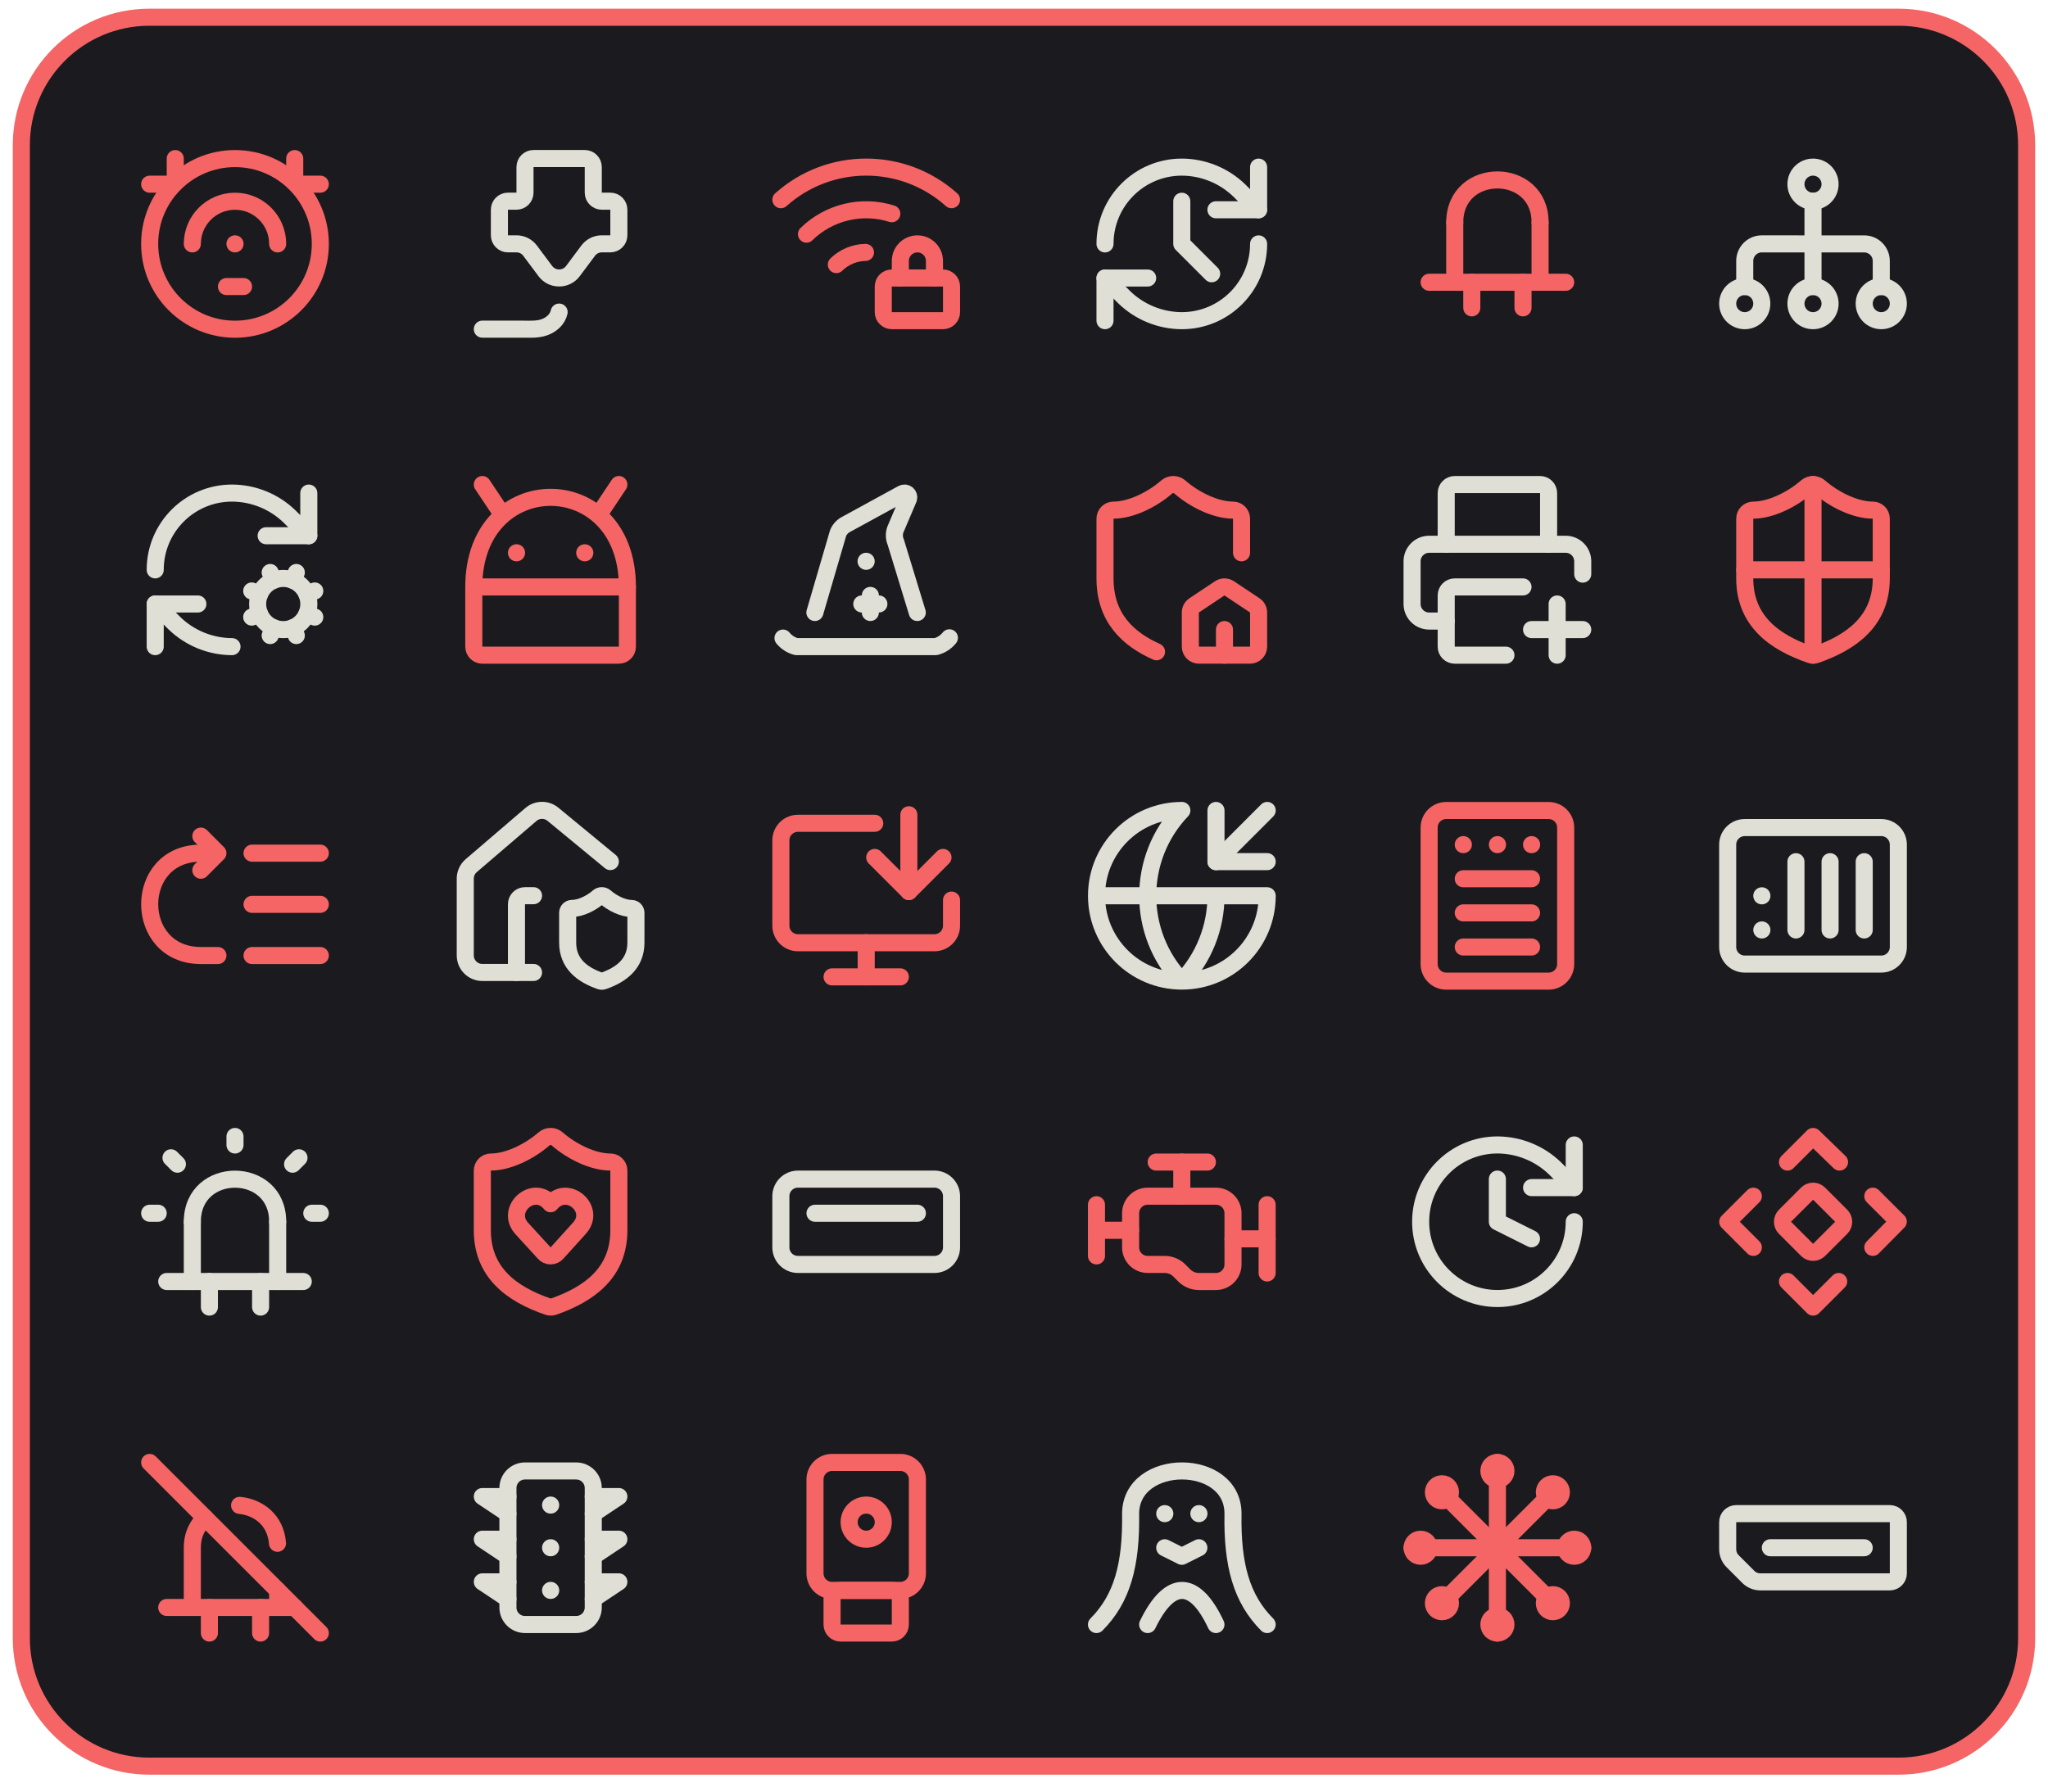
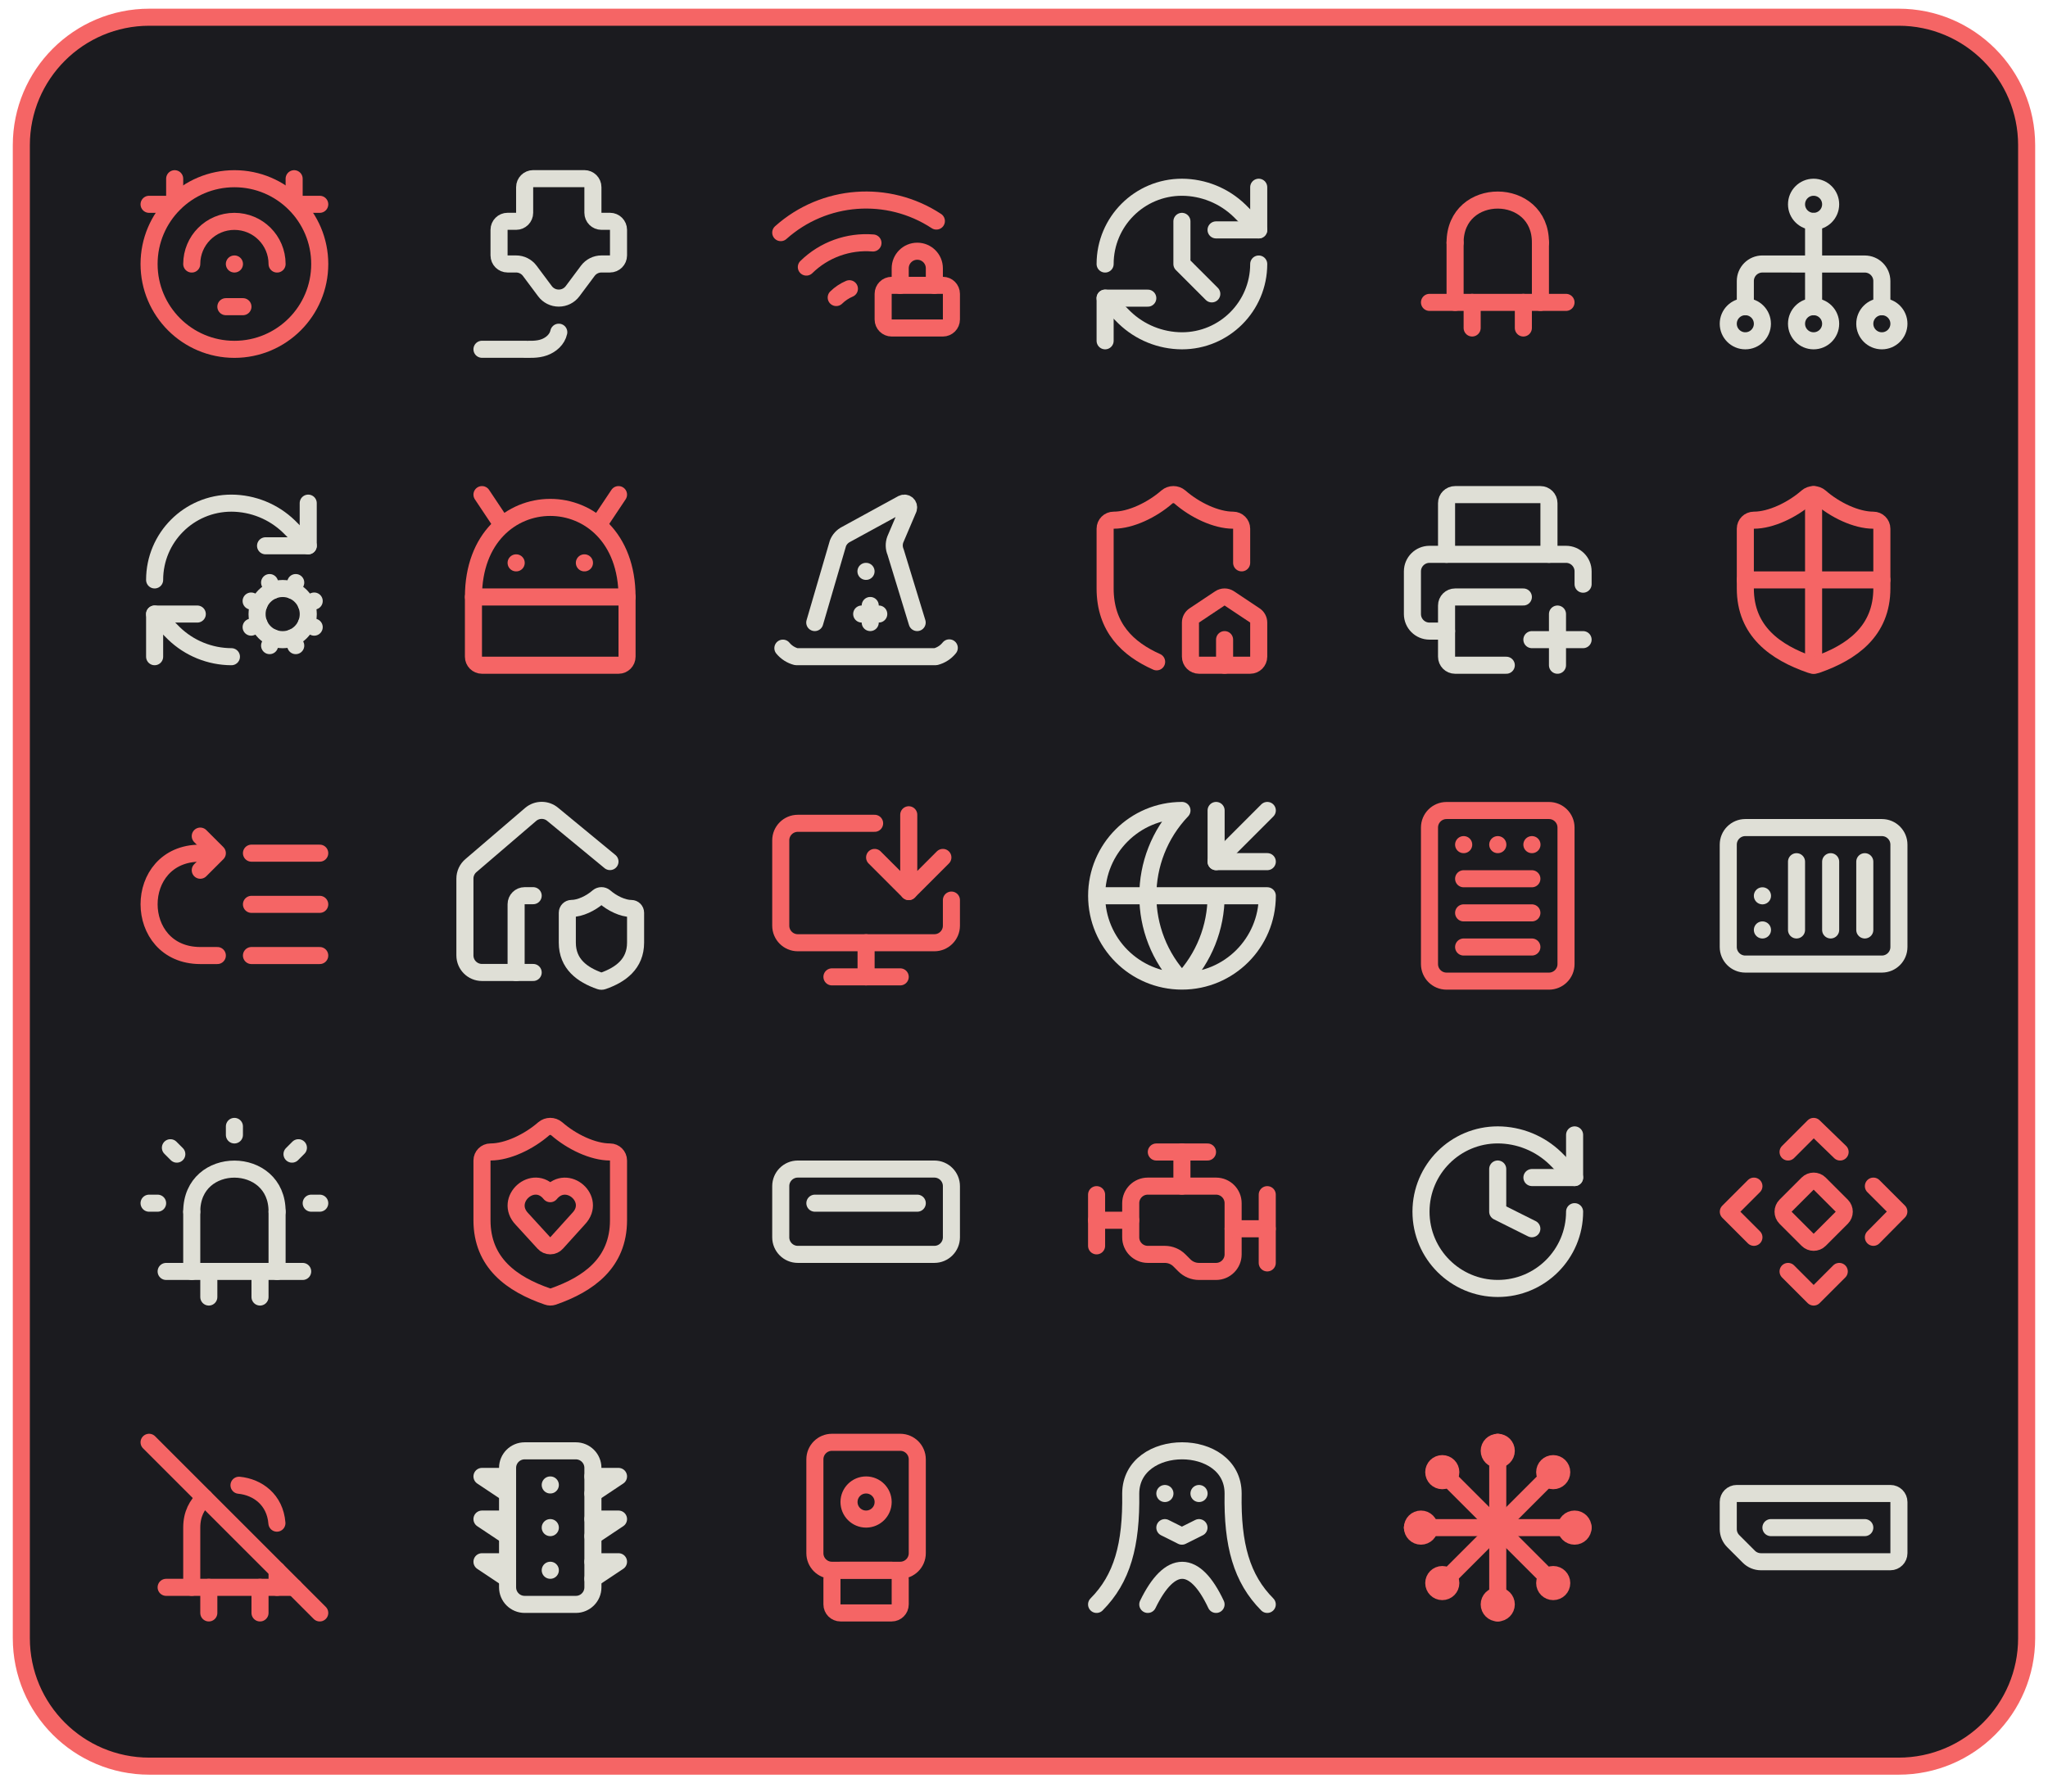
<svg xmlns="http://www.w3.org/2000/svg" width="240" height="210" viewBox="0 0 63.5 55.563" version="1.1" id="svg1" xml:space="preserve">
  <defs id="defs1" />
  <rect style="display:inline;fill:#1b1b1f;fill-opacity:1;stroke:#f56565;stroke-width:0.529;stroke-dasharray:none;stroke-opacity:1" id="rect3" width="62.177" height="54.24" x="0.661" y="0.534" rx="3.969" ry="3.969" />
-   <g id="g32" transform="translate(0.01641956,0.739576)">
-     <g style="fill:none;stroke:#dfdfd6;stroke-width:2;stroke-linecap:round;stroke-linejoin:round;stroke-opacity:1" id="g4" transform="matrix(0.2645833,0,0,0.2645833,53.02269,44.08575)">
+   <g id="g32" transform="translate(-0.00164194,1.363705)">
+     <g style="fill:none;stroke:#dfdfd6;stroke-width:2;stroke-linecap:round;stroke-linejoin:round;stroke-opacity:1" id="g4" transform="matrix(0.2645833,0,0,0.2645833,53.05881,42.83749)">
      <path d="M 18,12 H 7" id="path1-36" style="stroke:#dfdfd6;stroke-opacity:1" />
      <path d="m 21,16 a 1,1 0 0 0 1,-1 V 9 A 1,1 0 0 0 21,8 H 3 A 1,1 0 0 0 2,9 v 3.172 a 2,2 0 0 0 0.586,1.414 l 1.828,1.828 A 2,2 0 0 0 5.828,16 Z" id="path2-75" style="stroke:#dfdfd6;stroke-opacity:1" />
    </g>
-     <g style="fill:none;stroke:#f56565;stroke-width:2;stroke-linecap:round;stroke-linejoin:round;stroke-opacity:1" id="g28" transform="matrix(0.2645833,0,0,0.2645833,43.23704,44.08575)">
+     <g style="fill:none;stroke:#f56565;stroke-width:2;stroke-linecap:round;stroke-linejoin:round;stroke-opacity:1" id="g28" transform="matrix(0.2645833,0,0,0.2645833,43.26594,42.83749)">
      <path d="M 12,22 V 2" id="path1-8" style="stroke:#f56565;stroke-opacity:1" />
      <path d="M 2,12 H 22" id="path2-29" style="stroke:#f56565;stroke-opacity:1" />
      <path d="M 5,19 19,5" id="path3-96" style="stroke:#f56565;stroke-opacity:1" />
      <path d="M 5,5 19,19" id="path4-02" style="stroke:#f56565;stroke-opacity:1" />
      <circle cx="12" cy="21" r="1" fill="currentColor" id="circle4-7" style="stroke:#f56565;stroke-opacity:1" />
      <circle cx="12" cy="3" r="1" fill="currentColor" id="circle5-6" style="stroke:#f56565;stroke-opacity:1" />
      <circle cx="18.5" cy="18.5" r="1" fill="currentColor" id="circle6-1" style="stroke:#f56565;stroke-opacity:1" />
      <circle cx="18.5" cy="5.5" r="1" fill="currentColor" id="circle7-3" style="stroke:#f56565;stroke-opacity:1" />
      <circle cx="21" cy="12" r="1" fill="currentColor" id="circle8-2" style="stroke:#f56565;stroke-opacity:1" />
      <circle cx="3" cy="12" r="1" fill="currentColor" id="circle9" style="stroke:#f56565;stroke-opacity:1" />
      <circle cx="5.5" cy="18.5" r="1" fill="currentColor" id="circle10" style="stroke:#f56565;stroke-opacity:1" />
      <circle cx="5.5" cy="5.5" r="1" fill="currentColor" id="circle11" style="stroke:#f56565;stroke-opacity:1" />
    </g>
-     <g style="fill:none;stroke:#dfdfd6;stroke-width:2;stroke-linecap:round;stroke-linejoin:round;stroke-opacity:1" id="g24" transform="matrix(0.2645833,0,0,0.2645833,33.4514,44.08633)">
+     <g style="fill:none;stroke:#dfdfd6;stroke-width:2;stroke-linecap:round;stroke-linejoin:round;stroke-opacity:1" id="g24" transform="matrix(0.2645833,0,0,0.2645833,33.47308,42.83807)">
      <path d="m 10,12 2,1 2,-1" id="path1-39" style="stroke:#dfdfd6;stroke-opacity:1" />
      <path d="m 10,8 h 0.01" id="path2-08" style="stroke:#dfdfd6;stroke-opacity:1" />
      <path d="m 14,8 h 0.01" id="path3-85" style="stroke:#dfdfd6;stroke-opacity:1" />
      <path d="M 2,21 C 5,17.98 6.092,14.04 6,8 6.041,1.33 18.007,1.325 18,8 c -0.106,6.038 1.004,9.982 4,13" id="path4-0" style="stroke:#dfdfd6;stroke-opacity:1" />
      <path d="m 8,21 c 2.599,-5.345 5.508,-5.313 8,0" id="path5-96" style="stroke:#dfdfd6;stroke-opacity:1" />
    </g>
-     <g style="fill:none;stroke:#f56565;stroke-width:2;stroke-linecap:round;stroke-linejoin:round;stroke-opacity:1" id="g10" transform="matrix(0.2645833,0,0,0.2645833,23.66576,44.08575)">
+     <g style="fill:none;stroke:#f56565;stroke-width:2;stroke-linecap:round;stroke-linejoin:round;stroke-opacity:1" id="g10" transform="matrix(0.2645833,0,0,0.2645833,23.68021,42.83749)">
      <circle cx="12" cy="9" r="2" id="circle1" style="stroke:#f56565;stroke-opacity:1" />
      <rect x="6" y="2" width="12" height="15" rx="2" id="rect1-3" style="stroke:#f56565;stroke-opacity:1" />
      <rect x="8" y="17" width="8" height="5" rx="1" id="rect2" style="stroke:#f56565;stroke-opacity:1" />
    </g>
-     <g style="fill:none;stroke:#dfdfd6;stroke-width:2;stroke-linecap:round;stroke-linejoin:round;stroke-opacity:1" id="g34" transform="matrix(0.2645833,0,0,0.2645833,13.88012,44.08575)">
+     <g style="fill:none;stroke:#dfdfd6;stroke-width:2;stroke-linecap:round;stroke-linejoin:round;stroke-opacity:1" id="g34" transform="matrix(0.2645833,0,0,0.2645833,13.88734,42.83749)">
      <path d="m 12,12 h 0.01" id="path1-75" style="stroke:#dfdfd6;stroke-opacity:1" />
      <path d="m 12,17 h 0.01" id="path2-92" style="stroke:#dfdfd6;stroke-opacity:1" />
      <path d="m 12,7 h 0.01" id="path3-289" style="stroke:#dfdfd6;stroke-opacity:1" />
      <path d="m 17,11 h 3 l -3,2" id="path4-73" style="stroke:#dfdfd6;stroke-opacity:1" />
      <path d="m 17,16 h 3 l -3,2" id="path5-6" style="stroke:#dfdfd6;stroke-opacity:1" />
      <path d="m 17,6 h 3 l -3,2" id="path6-1" style="stroke:#dfdfd6;stroke-opacity:1" />
      <path d="M 7,11 H 4 l 3,2" id="path7-29" style="stroke:#dfdfd6;stroke-opacity:1" />
      <path d="M 7,16 H 4 l 3,2" id="path8-3" style="stroke:#dfdfd6;stroke-opacity:1" />
      <path d="M 7,6 H 4 l 3,2" id="path9-1" style="stroke:#dfdfd6;stroke-opacity:1" />
      <rect x="7" y="3" width="10" height="18" rx="2" id="rect9" style="stroke:#dfdfd6;stroke-opacity:1" />
    </g>
-     <g style="fill:none;stroke:#f56565;stroke-width:2;stroke-linecap:round;stroke-linejoin:round;stroke-opacity:1" id="g31" transform="matrix(0.2645833,0,0,0.2645833,4.094474,44.08575)">
+     <g style="fill:none;stroke:#f56565;stroke-width:2;stroke-linecap:round;stroke-linejoin:round;stroke-opacity:1" id="g31" transform="matrix(0.2645833,0,0,0.2645833,4.094474,42.83749)">
      <path d="m 15,19 v 3" id="path1-367" style="stroke:#f56565;stroke-opacity:1" />
      <path d="M 16.981,11.477 C 16.766,8.732 14.721,7.245 12.539,7.033" id="path2-53" style="stroke:#f56565;stroke-opacity:1" />
      <path d="M 17,19 V 17" id="path3-56" style="stroke:#f56565;stroke-opacity:1" />
      <path d="M 2,2 22,22" id="path4-2" style="stroke:#f56565;stroke-opacity:1" />
      <path d="M 4,19 H 19" id="path5-91" style="stroke:#f56565;stroke-opacity:1" />
      <path d="M 8.5,8.5 C 7.625,9.33 7,10.397 7,12 v 7" id="path6-2" style="stroke:#f56565;stroke-opacity:1" />
      <path d="m 9,19 v 3" id="path7-7" style="stroke:#f56565;stroke-opacity:1" />
    </g>
-     <g style="fill:none;stroke:#f56565;stroke-width:2;stroke-linecap:round;stroke-linejoin:round;stroke-opacity:1" id="g1" transform="matrix(0.2645833,0,0,0.2645833,53.02494,33.97669)">
+     <g style="fill:none;stroke:#f56565;stroke-width:2;stroke-linecap:round;stroke-linejoin:round;stroke-opacity:1" id="g1" transform="matrix(0.2645833,0,0,0.2645833,53.06106,33.0405)">
      <path d="M 15.1,5 12,2 9,5" id="path1" style="stroke:#f56565;stroke-opacity:1" />
      <path d="M 19,15 21.983,11.98 19,9" id="path2" style="stroke:#f56565;stroke-opacity:1" />
      <path d="m 5,9 -3,3 3,3" id="path3" style="stroke:#f56565;stroke-opacity:1" />
      <path d="m 8.707,11.293 a 1,1 90 0 0 0,1.414 l 2.586,2.586 a 1,1 0 0 0 1.414,0 l 2.586,-2.586 a 1,1 90 0 0 0,-1.414 L 12.707,8.707 a 1,1 0 0 0 -1.414,0 z" id="path4" style="stroke:#f56565;stroke-opacity:1" />
      <path d="m 9,19 3,3 3,-3" id="path5" style="stroke:#f56565;stroke-opacity:1" />
    </g>
-     <g style="fill:none;stroke:#dfdfd6;stroke-width:2;stroke-linecap:round;stroke-linejoin:round;stroke-opacity:1" id="g25" transform="matrix(0.2645833,0,0,0.2645833,43.23578,33.97531)">
+     <g style="fill:none;stroke:#dfdfd6;stroke-width:2;stroke-linecap:round;stroke-linejoin:round;stroke-opacity:1" id="g25" transform="matrix(0.2645833,0,0,0.2645833,43.26468,33.03912)">
      <path d="m 12,7 v 5 l 4,2" id="path1-38" style="stroke:#dfdfd6;stroke-opacity:1" />
      <path d="m 21.01,12 a 9,9 0 1 1 -9,-9 9.75,9.75 0 0 1 6.74,2.74 L 21.01,8" id="path2-56" style="stroke:#dfdfd6;stroke-opacity:1" />
      <path d="m 21.01,3 v 5 h -5" id="path3-11" style="stroke:#dfdfd6;stroke-opacity:1" />
    </g>
-     <g style="fill:none;stroke:#f56565;stroke-width:2;stroke-linecap:round;stroke-linejoin:round;stroke-opacity:1" id="g5" transform="matrix(0.2645833,0,0,0.2645833,33.4514,33.97669)">
+     <g style="fill:none;stroke:#f56565;stroke-width:2;stroke-linecap:round;stroke-linejoin:round;stroke-opacity:1" id="g5" transform="matrix(0.2645833,0,0,0.2645833,33.47308,33.04049)">
      <path d="M 16,8 H 8 a 2,2 135 0 0 -2,2 v 4 a 2,2 45 0 0 2,2 h 2 a 2.414,2.414 22.5 0 1 1.707,0.707 l 0.586,0.586 a 2.414,2.414 22.5 0 0 1.707,0.707 h 2 a 2,2 135 0 0 2,-2 v -6 a 2,2 45 0 0 -2,-2 z" stroke-linejoin="round" stroke-width="2" id="path1-0" transform="translate(0,1)" style="stroke:#f56565;stroke-opacity:1" />
      <path d="M 6,13 H 2" stroke-linejoin="round" stroke-width="2" id="path2-626" style="stroke:#f56565;stroke-opacity:1" />
      <path d="m 2,10 v 6" stroke-linejoin="round" stroke-width="2" id="path3-1" style="stroke:#f56565;stroke-opacity:1" />
      <path d="m 18,14 h 4" stroke-linejoin="round" stroke-width="2" id="path4-8" style="stroke:#f56565;stroke-opacity:1" />
      <path d="m 22,10 v 8" stroke-linejoin="round" stroke-width="2" id="path5-7" style="stroke:#f56565;stroke-opacity:1" />
      <path d="M 12,9 V 5" stroke-linejoin="round" stroke-width="2" id="path6-9" style="stroke:#f56565;stroke-opacity:1" />
      <path d="m 9,5 h 6" stroke-linejoin="round" stroke-width="2" id="path7" style="stroke:#f56565;stroke-opacity:1" />
    </g>
-     <g style="fill:none;stroke:#dfdfd6;stroke-width:2;stroke-linecap:round;stroke-linejoin:round;stroke-opacity:1" id="g7" transform="matrix(0.2645833,0,0,0.2645833,23.66576,33.97669)">
+     <g style="fill:none;stroke:#dfdfd6;stroke-width:2;stroke-linecap:round;stroke-linejoin:round;stroke-opacity:1" id="g7" transform="matrix(0.2645833,0,0,0.2645833,23.68021,33.0405)">
      <path d="M 18,11 H 6" id="path1-29" style="stroke:#dfdfd6;stroke-opacity:1" />
      <rect x="2" y="7" width="20" height="10" rx="2" id="rect1" style="stroke:#dfdfd6;stroke-opacity:1" />
    </g>
-     <g style="fill:none;stroke:#f56565;stroke-width:2;stroke-linecap:round;stroke-linejoin:round;stroke-opacity:1" id="g19" transform="matrix(0.2645833,0,0,0.2645833,13.88012,33.97592)">
+     <g style="fill:none;stroke:#f56565;stroke-width:2;stroke-linecap:round;stroke-linejoin:round;stroke-opacity:1" id="g19" transform="matrix(0.2645833,0,0,0.2645833,13.88734,33.03972)">
      <path d="m 20,13 c 0,5 -3.5,7.5 -7.66,8.95 A 1,1 0 0 1 11.67,21.94 C 7.5,20.5 4,18 4,13 V 6 A 1,1 0 0 1 5,5 C 7,5 9.5,3.8 11.24,2.28 a 1.17,1.17 0 0 1 1.52,0 C 14.51,3.81 17,5 19,5 a 1,1 0 0 1 1,1 z" id="path1-22" style="stroke:#f56565;stroke-opacity:1" />
      <path d="M 8.683,12.853 C 6.512,10.589 10.039,7.442 12,9.89 c 1.965,-2.416 5.477,0.65 3.336,2.912 l -2.582,2.856 a 1,1 0 0 1 -1.507,0 z" id="path2-61" style="stroke:#f56565;stroke-opacity:1" />
    </g>
-     <g style="fill:none;stroke:#dfdfd6;stroke-width:2;stroke-linecap:round;stroke-linejoin:round;stroke-opacity:1" id="g12" transform="matrix(0.2645833,0,0,0.2645833,4.094474,33.97669)">
+     <g style="fill:none;stroke:#dfdfd6;stroke-width:2;stroke-linecap:round;stroke-linejoin:round;stroke-opacity:1" id="g12" transform="matrix(0.2645833,0,0,0.2645833,4.094474,33.0405)">
      <path d="M 4,19 H 20" id="path1-50" style="stroke:#dfdfd6;stroke-opacity:1" />
      <path d="m 9,19 v 3" id="path2-36" style="stroke:#dfdfd6;stroke-opacity:1" />
      <path d="m 15,19 v 3" id="path3-10" style="stroke:#dfdfd6;stroke-opacity:1" />
      <path d="M 7,19 V 12" id="path4-6" style="stroke:#dfdfd6;stroke-opacity:1" />
      <path d="M 17,19 V 12" id="path5-32" style="stroke:#dfdfd6;stroke-opacity:1" />
      <path d="M 7,12 C 7.002,5.305 17.039,5.379 17,12" id="path6-0" style="stroke:#dfdfd6;stroke-opacity:1" />
      <path d="M 12,3 V 2" id="path7-6" style="stroke:#dfdfd6;stroke-opacity:1" />
      <path d="M 18.75,5.25 19.5,4.5" id="path8" style="stroke:#dfdfd6;stroke-opacity:1" />
      <path d="M 5.25,5.25 4.5,4.5" id="path9" style="stroke:#dfdfd6;stroke-opacity:1" />
      <path d="m 21,11 h 1" id="path10" style="stroke:#dfdfd6;stroke-opacity:1" />
      <path d="M 3,11 H 2" id="path11" style="stroke:#dfdfd6;stroke-opacity:1" />
    </g>
-     <g style="fill:none;stroke:#dfdfd6;stroke-width:2;stroke-linecap:round;stroke-linejoin:round;stroke-opacity:1" id="g8" transform="matrix(0.2645833,0,0,0.2645833,53.02275,23.86773)">
+     <g style="fill:none;stroke:#dfdfd6;stroke-width:2;stroke-linecap:round;stroke-linejoin:round;stroke-opacity:1" id="g8" transform="matrix(0.2645833,0,0,0.2645833,53.05881,23.2435)">
      <path d="M 10,16 V 8" id="path1-3675" style="stroke:#dfdfd6;stroke-opacity:1" />
      <path d="M 14,16 V 8" id="path2-35" style="stroke:#dfdfd6;stroke-opacity:1" />
      <path d="M 18,16 V 8" id="path3-62" style="stroke:#dfdfd6;stroke-opacity:1" />
      <path d="M 6,12 H 6.01" id="path4-9" style="stroke:#dfdfd6;stroke-opacity:1" />
      <path d="M 6,16 H 6.01" id="path5-1" style="stroke:#dfdfd6;stroke-opacity:1" />
      <rect x="2" y="4" width="20" height="16" rx="2" id="rect5" style="stroke:#dfdfd6;stroke-opacity:1" />
    </g>
-     <g style="fill:none;stroke:#f56565;stroke-width:2;stroke-linecap:round;stroke-linejoin:round;stroke-opacity:1" id="g18" transform="matrix(0.2645833,0,0,0.2645833,43.23704,23.86763)">
+     <g style="fill:none;stroke:#f56565;stroke-width:2;stroke-linecap:round;stroke-linejoin:round;stroke-opacity:1" id="g18" transform="matrix(0.2645833,0,0,0.2645833,43.26594,23.2435)">
      <path d="m 12,6 h 0.01" id="path1-95" style="stroke:#f56565;stroke-opacity:1" />
      <path d="m 16,6 h 0.01" id="path2-04" style="stroke:#f56565;stroke-opacity:1" />
      <path d="m 8,10 h 8" id="path3-8" style="stroke:#f56565;stroke-opacity:1" />
      <path d="m 8,14 h 8" id="path4-71" style="stroke:#f56565;stroke-opacity:1" />
      <path d="m 8,18 h 8" id="path5-72" style="stroke:#f56565;stroke-opacity:1" />
      <path d="M 8,6 H 8.01" id="path6-7" style="stroke:#f56565;stroke-opacity:1" />
      <rect x="4" y="2" width="16" height="20" rx="2" id="rect6" style="stroke:#f56565;stroke-opacity:1" />
    </g>
-     <g style="fill:none;stroke:#dfdfd6;stroke-width:2;stroke-linecap:round;stroke-linejoin:round;stroke-opacity:1" id="g6" transform="matrix(0.2645833,0,0,0.2645833,33.45304,23.86598)">
+     <g style="fill:none;stroke:#dfdfd6;stroke-width:2;stroke-linecap:round;stroke-linejoin:round;stroke-opacity:1" id="g6" transform="matrix(0.2645833,0,0,0.2645833,33.47472,23.24186)">
      <path d="M 16,8 22,2" id="path1-2" style="stroke:#dfdfd6;stroke-opacity:1" />
      <path d="M 2,12 H 22 A 10,10 0 1 1 12,2 14.5,14.5 0 0 0 12,22 14.5,14.5 0 0 0 16,12" id="path2-0" style="stroke:#dfdfd6;stroke-opacity:1" />
      <path d="M 22,8 H 16 V 2" id="path3-2" style="stroke:#dfdfd6;stroke-opacity:1" />
    </g>
-     <g style="fill:none;stroke:#f56565;stroke-width:2;stroke-linecap:round;stroke-linejoin:round;stroke-opacity:1" id="g9" transform="matrix(0.2645833,0,0,0.2645833,23.66576,23.99992)">
+     <g style="fill:none;stroke:#f56565;stroke-width:2;stroke-linecap:round;stroke-linejoin:round;stroke-opacity:1" id="g9" transform="matrix(0.2645833,0,0,0.2645833,23.68021,23.37579)">
      <path d="m 12,17 v 4" id="path1-7" style="stroke:#f56565;stroke-opacity:1" />
      <path d="M 13,3 H 4 A 2,2 0 0 0 2,5 v 10 a 2,2 0 0 0 2,2 h 16 a 2,2 0 0 0 2,-2 v -3" id="path2-3" style="stroke:#f56565;stroke-opacity:1" />
      <path d="M 17,11 13,7" id="path3-6" style="stroke:#f56565;stroke-opacity:1" />
      <path d="m 17,2 v 9 l 4,-4" id="path4-12" style="stroke:#f56565;stroke-opacity:1" />
      <path d="m 8,21 h 8" id="path5-9" style="stroke:#f56565;stroke-opacity:1" />
    </g>
-     <g style="fill:none;stroke:#dfdfd6;stroke-width:2;stroke-linecap:round;stroke-linejoin:round;stroke-opacity:1" id="g36" transform="matrix(0.2645833,0,0,0.2645833,13.88012,23.8637)">
+     <g style="fill:none;stroke:#dfdfd6;stroke-width:2;stroke-linecap:round;stroke-linejoin:round;stroke-opacity:1" id="g36" transform="matrix(0.2645833,0,0,0.2645833,13.88734,23.23957)">
      <path d="M 10,12 H 9 A 1,1 0 0 0 8,12.997 V 21" id="path1-450" style="stroke:#dfdfd6;stroke-opacity:1" />
      <path d="M 10,21 H 4 A 2,2 0 0 1 2,19 V 10 A 2,2 0 0 1 2.709,8.47 l 7,-6 a 2,2 0 0 1 2.582,0 L 19,8" id="path2-361" style="stroke:#dfdfd6;stroke-opacity:1" />
      <path d="m 22,17.5 c 0,2.499 -1.75,3.775 -3.83,4.5 a 0.5,0.5 0 0 1 -0.335,0 C 15.75,21.28 14,20 14,17.5 V 14 a 0.507,0.507 0 0 1 0.5,-0.507 c 1,0 2.25,-0.6 3.12,-1.36 a 0.6,0.6 0 0 1 0.76,-10e-4 C 19.255,12.897 20.5,13.5 21.5,13.5 A 0.5,0.5 0 0 1 22,14 Z" id="path3-0" style="stroke:#dfdfd6;stroke-opacity:1" />
    </g>
-     <g style="fill:none;stroke:#f56565;stroke-width:2;stroke-linecap:round;stroke-linejoin:round;stroke-opacity:1" id="g15" transform="matrix(0.2645833,0,0,0.2645833,4.094127,24.13221)">
+     <g style="fill:none;stroke:#f56565;stroke-width:2;stroke-linecap:round;stroke-linejoin:round;stroke-opacity:1" id="g15" transform="matrix(0.2645833,0,0,0.2645833,4.094127,23.50808)">
      <path d="M 22,12 H 14" id="path1-45" style="stroke:#f56565;stroke-opacity:1" />
      <path d="M 22,18 H 14" id="path2-25" style="stroke:#f56565;stroke-opacity:1" />
      <path d="M 22,6 H 14" id="path3-47" style="stroke:#f56565;stroke-opacity:1" />
      <path d="M 8,4 10,6 8,8" id="path4-4" style="stroke:#f56565;stroke-opacity:1" />
      <path d="M 8,6 C -0.007,5.993 0.014,17.979 8,18 h 2" id="path5-4" style="stroke:#f56565;stroke-opacity:1" />
    </g>
-     <g style="fill:none;stroke:#f56565;stroke-width:2;stroke-linecap:round;stroke-linejoin:round;stroke-opacity:1" id="g21" transform="matrix(0.2645833,0,0,0.2645833,53.02269,13.75819)">
+     <g style="fill:none;stroke:#f56565;stroke-width:2;stroke-linecap:round;stroke-linejoin:round;stroke-opacity:1" id="g21" transform="matrix(0.2645833,0,0,0.2645833,53.05881,13.44612)">
      <path d="M 12,2 V 22" id="path1-94" style="stroke:#f56565;stroke-opacity:1" />
      <path d="m 20,13 c 0,5 -3.5,7.5 -7.66,8.95 A 1,1 0 0 1 11.67,21.94 C 7.5,20.5 4,18 4,13 V 6 A 1,1 0 0 1 5,5 C 7,5 9.5,3.8 11.24,2.28 a 1.17,1.17 0 0 1 1.52,0 C 14.51,3.81 17,5 19,5 a 1,1 0 0 1 1,1 z" id="path2-90" style="stroke:#f56565;stroke-opacity:1" />
      <path d="M 4,12 H 20" id="path3-91" style="stroke:#f56565;stroke-opacity:1" />
    </g>
-     <g style="fill:none;stroke:#dfdfd6;stroke-width:2;stroke-linecap:round;stroke-linejoin:round;stroke-opacity:1" id="g14" transform="matrix(0.2645833,0,0,0.2645833,43.23704,13.75856)">
+     <g style="fill:none;stroke:#dfdfd6;stroke-width:2;stroke-linecap:round;stroke-linejoin:round;stroke-opacity:1" id="g14" transform="matrix(0.2645833,0,0,0.2645833,43.26594,13.4465)">
      <path d="M 13,22 H 7 A 1,1 0 0 1 6,21 v -6 a 1,1 0 0 1 1,-1 h 8" id="path1-4" style="stroke:#dfdfd6;stroke-opacity:1" />
      <path d="m 16,19 h 6" id="path2-7" style="stroke:#dfdfd6;stroke-opacity:1" />
      <path d="m 19,16 v 6" id="path3-65" style="stroke:#dfdfd6;stroke-opacity:1" />
      <path d="M 6,18 H 4 A 2,2 0 0 1 2,16 V 11 A 2,2 0 0 1 4,9 h 16 a 2,2 0 0 1 2,2 v 1.5" id="path4-69" style="stroke:#dfdfd6;stroke-opacity:1" />
      <path d="M 6,9 V 3 A 1,1 0 0 1 7,2 h 10 a 1,1 0 0 1 1,1 v 6" id="path5-37" style="stroke:#dfdfd6;stroke-opacity:1" />
    </g>
-     <g style="fill:none;stroke:#f56565;stroke-width:2;stroke-linecap:round;stroke-linejoin:round;stroke-opacity:1" id="g33" transform="matrix(0.2645833,0,0,0.2645833,33.46595,13.80262)">
+     <g style="fill:none;stroke:#f56565;stroke-width:2;stroke-linecap:round;stroke-linejoin:round;stroke-opacity:1" id="g33" transform="matrix(0.2645833,0,0,0.2645833,33.48763,13.49055)">
      <path d="m 13.945,21.832 a 1,1 0 0 1 -1,-1 v -4 A 1,1 0 0 1 13.39,16 l 3,-2 a 1,1 0 0 1 1.11,0 l 3,2 a 1,1 0 0 1 0.445,0.832 v 4 a 1,1 0 0 1 -1,1 z" id="path1-79" style="stroke:#f56565;stroke-opacity:1" />
      <path d="m 16.945,21.832 v -3" id="path2-20" style="stroke:#f56565;stroke-opacity:1" />
      <path d="M 8.982,21.435 C 5.615,19.932 2.945,17.434 2.945,12.832 v -7 a 1,1 0 0 1 1,-1 c 2,0 4.5,-1.2 6.24,-2.72 a 1.17,1.17 0 0 1 1.52,0 c 1.75,1.53 4.24,2.72 6.24,2.72 a 1,1 0 0 1 1,1 v 4" id="path3-23" style="stroke:#f56565;stroke-opacity:1" />
    </g>
-     <g style="fill:none;stroke:#dfdfd6;stroke-width:2;stroke-linecap:round;stroke-linejoin:round;stroke-opacity:1" id="g27" transform="matrix(0.2645833,0,0,0.2645833,23.66205,13.75778)">
+     <g style="fill:none;stroke:#dfdfd6;stroke-width:2;stroke-linecap:round;stroke-linejoin:round;stroke-opacity:1" id="g27" transform="matrix(0.2645833,0,0,0.2645833,23.6765,13.44572)">
      <path d="m 11.5,16 h 2" id="path1-04" style="stroke:#dfdfd6;stroke-opacity:1" />
      <path d="m 12,11 h 0.01" id="path2-44" style="stroke:#dfdfd6;stroke-opacity:1" />
      <path d="M 12.5,17 V 15" id="path3-476" style="stroke:#dfdfd6;stroke-opacity:1" />
      <path d="M 18,17 15.475,8.743 A 2,2 0 0 1 15.437,7.27 L 16.97,3.671 A 0.5,0.5 0 0 0 16.28,3.051 L 9.679,6.66 A 2,2 0 0 0 8.718,7.705 L 6,17" id="path4-31" style="stroke:#dfdfd6;stroke-opacity:1" />
      <path d="m 2.264,20 a 3,3 0 0 0 1.564,1 h 16.344 a 3,3 0 0 0 1.592,-1.032" id="path5-75" style="stroke:#dfdfd6;stroke-opacity:1" />
    </g>
-     <g style="fill:none;stroke:#f56565;stroke-width:2;stroke-linecap:round;stroke-linejoin:round;stroke-opacity:1" id="g2" transform="matrix(0.2645833,0,0,0.2645833,13.88012,13.75856)">
+     <g style="fill:none;stroke:#f56565;stroke-width:2;stroke-linecap:round;stroke-linejoin:round;stroke-opacity:1" id="g2" transform="matrix(0.2645833,0,0,0.2645833,13.88734,13.4465)">
      <path d="m 16,10 h 0.01" id="path1-3" style="stroke:#f56565;stroke-opacity:1" />
      <path d="M 18,5 20,2" id="path2-6" style="stroke:#f56565;stroke-opacity:1" />
      <path d="M 21,14 C 21,0 3,0 3,14 Z" id="path3-7" style="stroke:#f56565;stroke-opacity:1" />
      <path d="m 3,14 v 7 a 1,1 45 0 0 1,1 h 16 a 1,1 135 0 0 1,-1 v -7" id="path4-5" style="stroke:#f56565;stroke-opacity:1" />
      <path d="M 6,5 4,2" id="path5-3" style="stroke:#f56565;stroke-opacity:1" />
      <path d="M 8,10 H 8.01" id="path6" style="stroke:#f56565;stroke-opacity:1" />
    </g>
-     <g style="fill:none;stroke:#dfdfd6;stroke-width:2;stroke-linecap:round;stroke-linejoin:round;stroke-opacity:1" id="g23" transform="matrix(0.2645833,0,0,0.2645833,4.001869,13.75856)">
+     <g style="fill:none;stroke:#dfdfd6;stroke-width:2;stroke-linecap:round;stroke-linejoin:round;stroke-opacity:1" id="g23" transform="matrix(0.2645833,0,0,0.2645833,4.001869,13.4465)">
      <path d="M 12,21 A 9.75,9.75 0 0 1 5.26,18.26 L 3,16" id="path1-36753" style="stroke:#dfdfd6;stroke-opacity:1" />
      <path d="M 15.233,14.857 14.31,14.474" id="path2-562" style="stroke:#dfdfd6;stroke-opacity:1" />
      <path d="M 15.233,17.153 14.31,17.536" id="path3-912" style="stroke:#dfdfd6;stroke-opacity:1" />
      <path d="M 16.857,13.233 16.474,12.31" id="path4-70" style="stroke:#dfdfd6;stroke-opacity:1" />
      <path d="m 16.857,18.777 -0.383,0.924" id="path5-93" style="stroke:#dfdfd6;stroke-opacity:1" />
      <path d="M 19.153,13.233 19.536,12.31" id="path6-6" style="stroke:#dfdfd6;stroke-opacity:1" />
      <path d="M 19.535,19.701 19.153,18.777" id="path7-0" style="stroke:#dfdfd6;stroke-opacity:1" />
      <path d="M 20.777,14.857 21.7,14.474" id="path8-62" style="stroke:#dfdfd6;stroke-opacity:1" />
      <path d="M 20.777,17.153 21.7,17.536" id="path9-6" style="stroke:#dfdfd6;stroke-opacity:1" />
      <path d="M 21,3 V 8 H 16" id="path10-1" style="stroke:#dfdfd6;stroke-opacity:1" />
      <path d="m 3,12 a 9,9 0 0 1 9,-9 9.75,9.75 0 0 1 6.74,2.74 L 21,8" id="path11-8" style="stroke:#dfdfd6;stroke-opacity:1" />
      <path d="M 8,16 H 3 v 5" id="path12" style="stroke:#dfdfd6;stroke-opacity:1" />
      <circle cx="18.005" cy="16.005" r="3" id="circle12" style="stroke:#dfdfd6;stroke-opacity:1" />
    </g>
-     <g style="fill:none;stroke:#dfdfd6;stroke-width:2;stroke-linecap:round;stroke-linejoin:round;stroke-opacity:1" id="g22" transform="matrix(0.2645833,0,0,0.2645833,53.02269,3.6495)">
+     <g style="fill:none;stroke:#dfdfd6;stroke-width:2;stroke-linecap:round;stroke-linejoin:round;stroke-opacity:1" id="g22" transform="matrix(0.2645833,0,0,0.2645833,53.05881,3.6495)">
      <path d="M 12,7 V 17" id="path1-77" style="stroke:#dfdfd6;stroke-opacity:1" />
      <path d="M 20,17 V 14 A 2,2 45 0 0 18,12 H 12 A 1034,1034 0 0 1 6,11.996 2,2 0 0 0 4,14 v 3" id="path2-11" style="stroke:#dfdfd6;stroke-opacity:1" />
      <circle cx="12" cy="19" r="2" id="circle2" style="stroke:#dfdfd6;stroke-opacity:1" />
      <circle cx="12" cy="5" r="2" id="circle3" style="stroke:#dfdfd6;stroke-opacity:1" />
      <circle cx="20" cy="19" r="2" id="circle4-5" style="stroke:#dfdfd6;stroke-opacity:1" />
      <circle cx="4" cy="19" r="2" id="circle5-9" style="stroke:#dfdfd6;stroke-opacity:1" />
    </g>
-     <g style="fill:none;stroke:#f56565;stroke-width:2;stroke-linecap:round;stroke-linejoin:round;stroke-opacity:1" id="g11" transform="matrix(0.2645833,0,0,0.2645833,43.23704,2.987199)">
+     <g style="fill:none;stroke:#f56565;stroke-width:2;stroke-linecap:round;stroke-linejoin:round;stroke-opacity:1" id="g11" transform="matrix(0.2645833,0,0,0.2645833,43.26594,2.987199)">
      <path d="M 4,19 H 20" id="path1-1" style="stroke:#f56565;stroke-opacity:1" />
      <path d="m 9,19 v 3" id="path2-9" style="stroke:#f56565;stroke-opacity:1" />
      <path d="m 15,19 v 3" id="path3-4" style="stroke:#f56565;stroke-opacity:1" />
      <path d="M 7,19 V 12" id="path4-7" style="stroke:#f56565;stroke-opacity:1" />
      <path d="M 17,19 V 12" id="path5-8" style="stroke:#f56565;stroke-opacity:1" />
      <path d="M 7,12 C 7.002,5.305 17.039,5.379 17,12" id="path6-4" style="stroke:#f56565;stroke-opacity:1" />
    </g>
-     <g style="fill:none;stroke:#dfdfd6;stroke-width:2;stroke-linecap:round;stroke-linejoin:round;stroke-opacity:1" id="g3" transform="matrix(0.2645833,0,0,0.2645833,33.4514,3.6495)">
+     <g style="fill:none;stroke:#dfdfd6;stroke-width:2;stroke-linecap:round;stroke-linejoin:round;stroke-opacity:1" id="g3" transform="matrix(0.2645833,0,0,0.2645833,33.47308,3.6495)">
      <path d="m 12,7 v 5 l 3.5,3.5" id="path1-5" style="stroke:#dfdfd6;stroke-opacity:1" />
      <path d="M 21,12 A 9,9 0 0 1 12,21 9.75,9.75 0 0 1 5.26,18.26 L 3,16" id="path2-62" style="stroke:#dfdfd6;stroke-opacity:1" />
      <path d="M 21,3 V 8 H 16" id="path3-9" style="stroke:#dfdfd6;stroke-opacity:1" />
      <path d="m 3,12 a 9,9 0 0 1 9,-9 9.75,9.75 0 0 1 6.74,2.74 L 21,8" id="path4-1" style="stroke:#dfdfd6;stroke-opacity:1" />
      <path d="M 8,16 H 3 v 5" id="path5-2" style="stroke:#dfdfd6;stroke-opacity:1" />
    </g>
-     <g style="fill:none;stroke:#f56565;stroke-width:2;stroke-linecap:round;stroke-linejoin:round;stroke-opacity:1" id="g26" transform="matrix(0.2645833,0,0,0.2645833,23.66576,3.384326)">
-       <path d="m 2,7.82 a 15,15 0 0 1 20,0" id="path1-598" style="stroke:#f56565;stroke-opacity:1" />
-       <path d="m 20,17 v -2 a 2,2 0 1 0 -4,0 v 2" id="path2-4" style="stroke:#f56565;stroke-opacity:1" />
-       <path d="M 5,11.858 A 10,10 0 0 1 15,9.465" id="path3-81" style="stroke:#f56565;stroke-opacity:1" />
-       <path d="M 8.5,15.429 A 5,5 0 0 1 11.914,14" id="path4-03" style="stroke:#f56565;stroke-opacity:1" />
-       <rect x="14" y="17" width="8" height="5" rx="1" id="rect4" style="stroke:#f56565;stroke-opacity:1" />
-     </g>
-     <g style="fill:none;stroke:#dfdfd6;stroke-width:2;stroke-linecap:round;stroke-linejoin:round;stroke-opacity:1" id="g35" transform="matrix(0.2645833,0,0,0.2645833,14.1447,3.647597)">
+     <g style="fill:none;stroke:#f56565;stroke-width:2;stroke-linecap:round;stroke-linejoin:round;stroke-opacity:1" id="g13" transform="matrix(0.2645833,0,0,0.2645833,23.68021,3.516892)">
+       <path d="M 2,8.82 A 15,15 0 0 1 20.238,7.465" id="path1-367535" style="stroke:#f56565;stroke-opacity:1" />
+       <path d="m 20,15 v -2 a 2,2 0 0 0 -4,0 v 2" id="path2-629" style="stroke:#f56565;stroke-opacity:1" />
+       <path d="m 5,12.859 a 10,10 0 0 1 7.808,-2.826" id="path3-12" style="stroke:#f56565;stroke-opacity:1" />
+       <path d="m 8.5,16.429 a 5,5 0 0 1 1.546,-1.031" id="path4-709" style="stroke:#f56565;stroke-opacity:1" />
+       <rect x="14" y="15" width="8" height="5" rx="1" id="rect4-3" style="stroke:#f56565;stroke-opacity:1" />
+     </g>
+     <g style="fill:none;stroke:#dfdfd6;stroke-width:2;stroke-linecap:round;stroke-linejoin:round;stroke-opacity:1" id="g35" transform="matrix(0.2645833,0,0,0.2645833,14.15192,3.647597)">
      <path d="M 11.989,16 A 2,2 0 0 1 10.386,15.196 L 8.6,12.804 A 2,2 0 0 0 6.997,12 H 6 A 1,1 0 0 1 5,11 V 8 A 1,1 0 0 1 6,7 H 7 A 1,1 0 0 0 8,6 V 3 A 1,1 0 0 1 9,2 h 6 a 1,1 0 0 1 1,1 v 3 a 1,1 0 0 0 1,1 h 1 a 1,1 0 0 1 1,1 v 3 a 1,1 0 0 1 -1,1 H 17.003 A 2,2 0 0 0 15.4,12.803 l -1.787,2.394 A 2,2 0 0 1 12.01,16" id="path1-947" style="stroke:#dfdfd6;stroke-opacity:1" />
      <path d="m 12,20 c -0.184,0.853 -0.901,1.48 -1.707,1.771 C 9.449,22.076 8.547,22 7.668,22 H 3" id="path2-8" style="stroke:#dfdfd6;stroke-opacity:1" />
    </g>
    <g style="fill:none;stroke:#f56565;stroke-width:2;stroke-linecap:round;stroke-linejoin:round;stroke-opacity:1" id="g16" transform="matrix(0.2645833,0,0,0.2645833,4.094474,3.6495)">
      <path d="m 11,17 h 2" id="path1-30" style="stroke:#f56565;stroke-opacity:1" />
      <path d="m 11.996,11.995 h 0.01" id="path2-78" style="stroke:#f56565;stroke-opacity:1" />
      <path d="M 17,12 A 5,5 0 0 0 7,12" id="path3-68" style="stroke:#f56565;stroke-opacity:1" />
      <path d="M 19,2 V 4.8" id="path4-84" style="stroke:#f56565;stroke-opacity:1" />
      <path d="M 2,5 H 4.8" id="path5-31" style="stroke:#f56565;stroke-opacity:1" />
      <path d="M 22,5 H 19.2" id="path6-49" style="stroke:#f56565;stroke-opacity:1" />
      <path d="M 5,2 V 4.8" id="path7-2" style="stroke:#f56565;stroke-opacity:1" />
      <circle cx="12" cy="12" r="10" id="circle7-0" style="stroke:#f56565;stroke-opacity:1" />
    </g>
  </g>
</svg>
